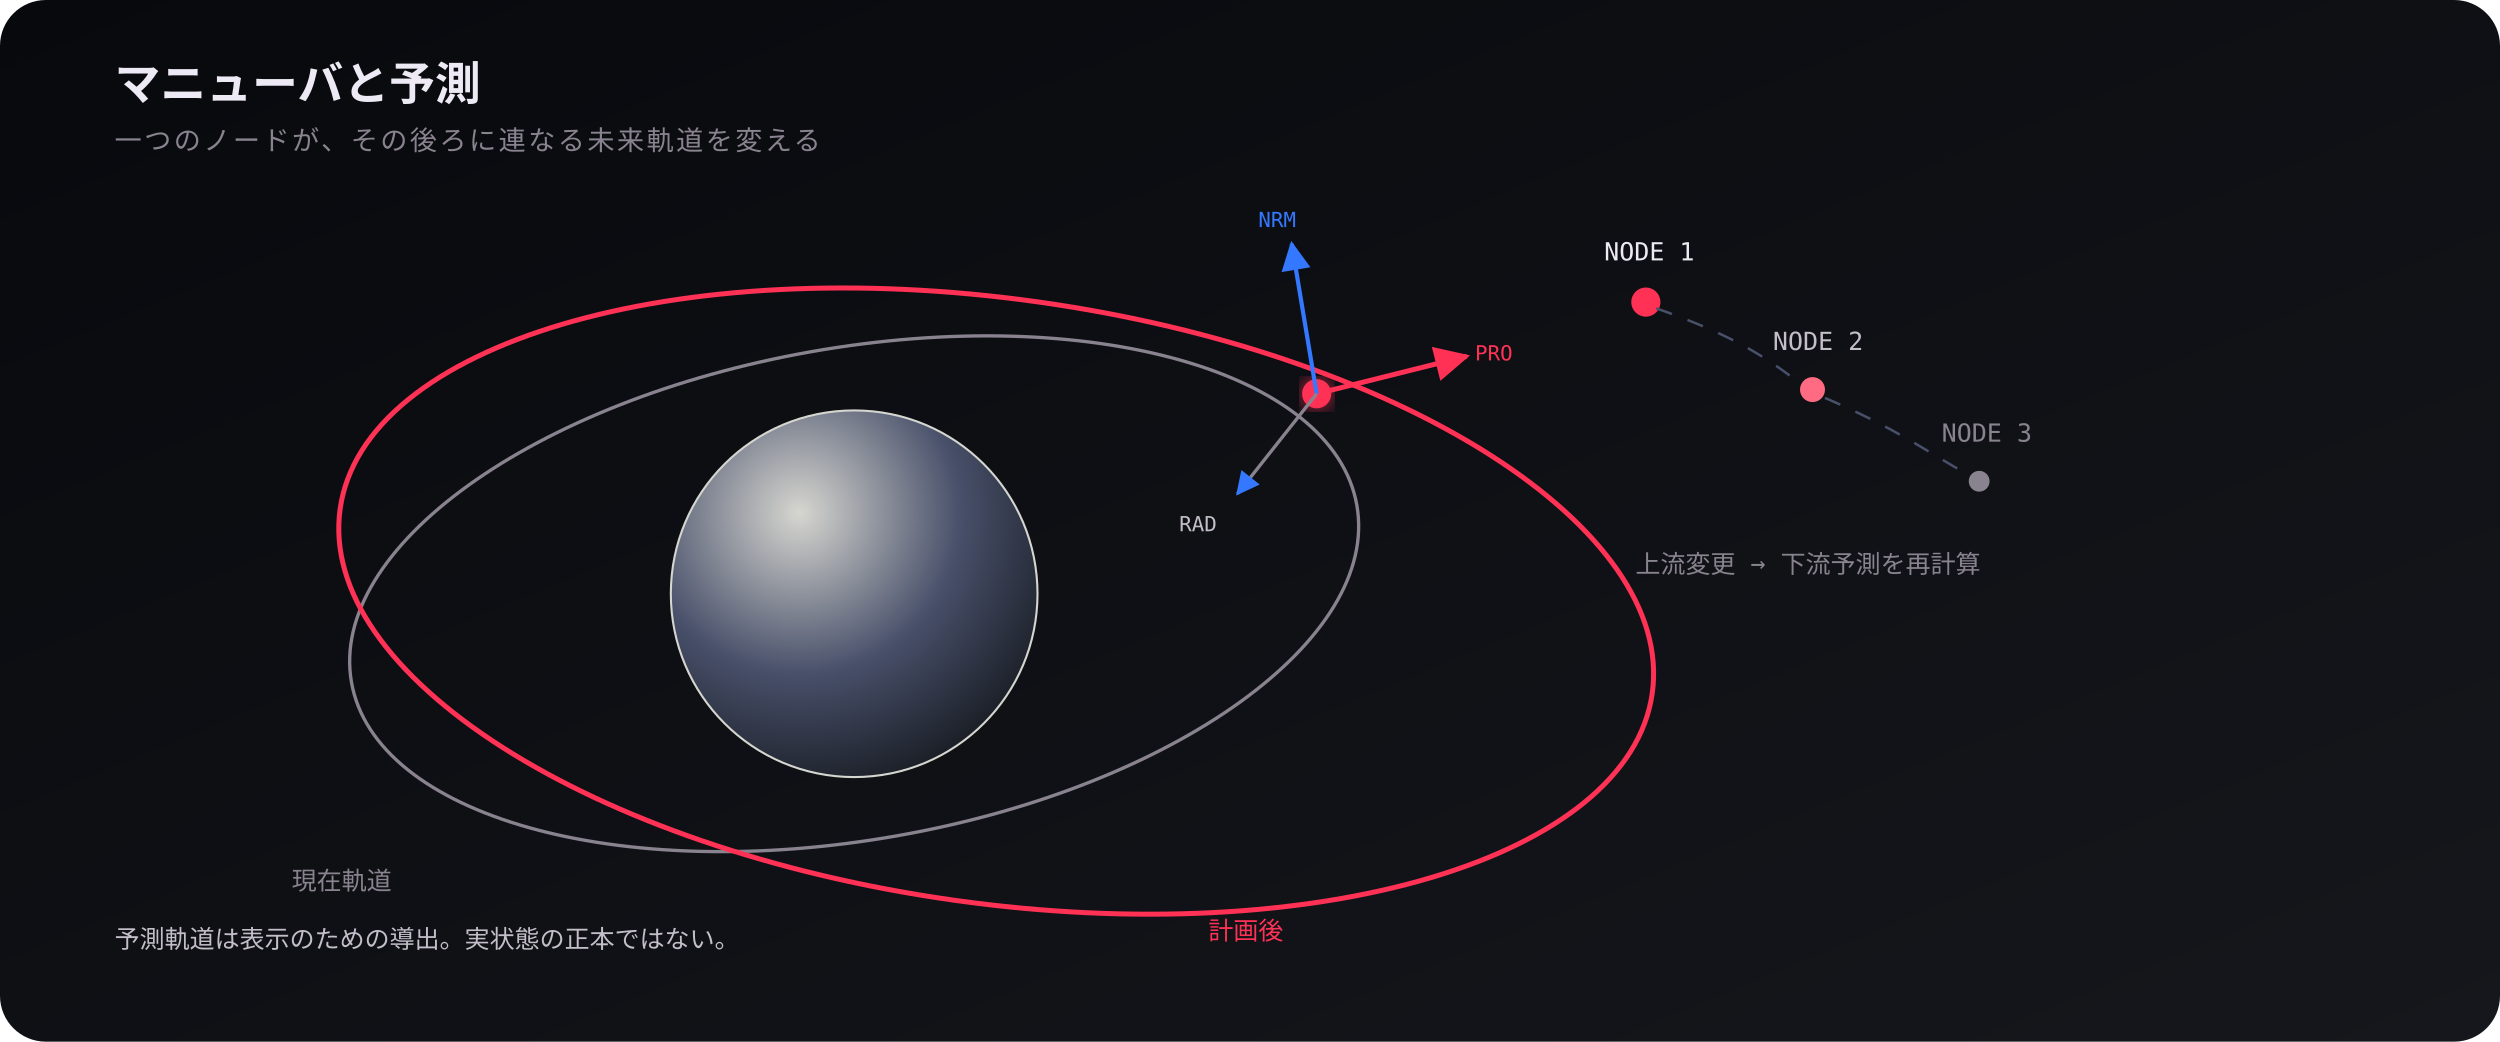
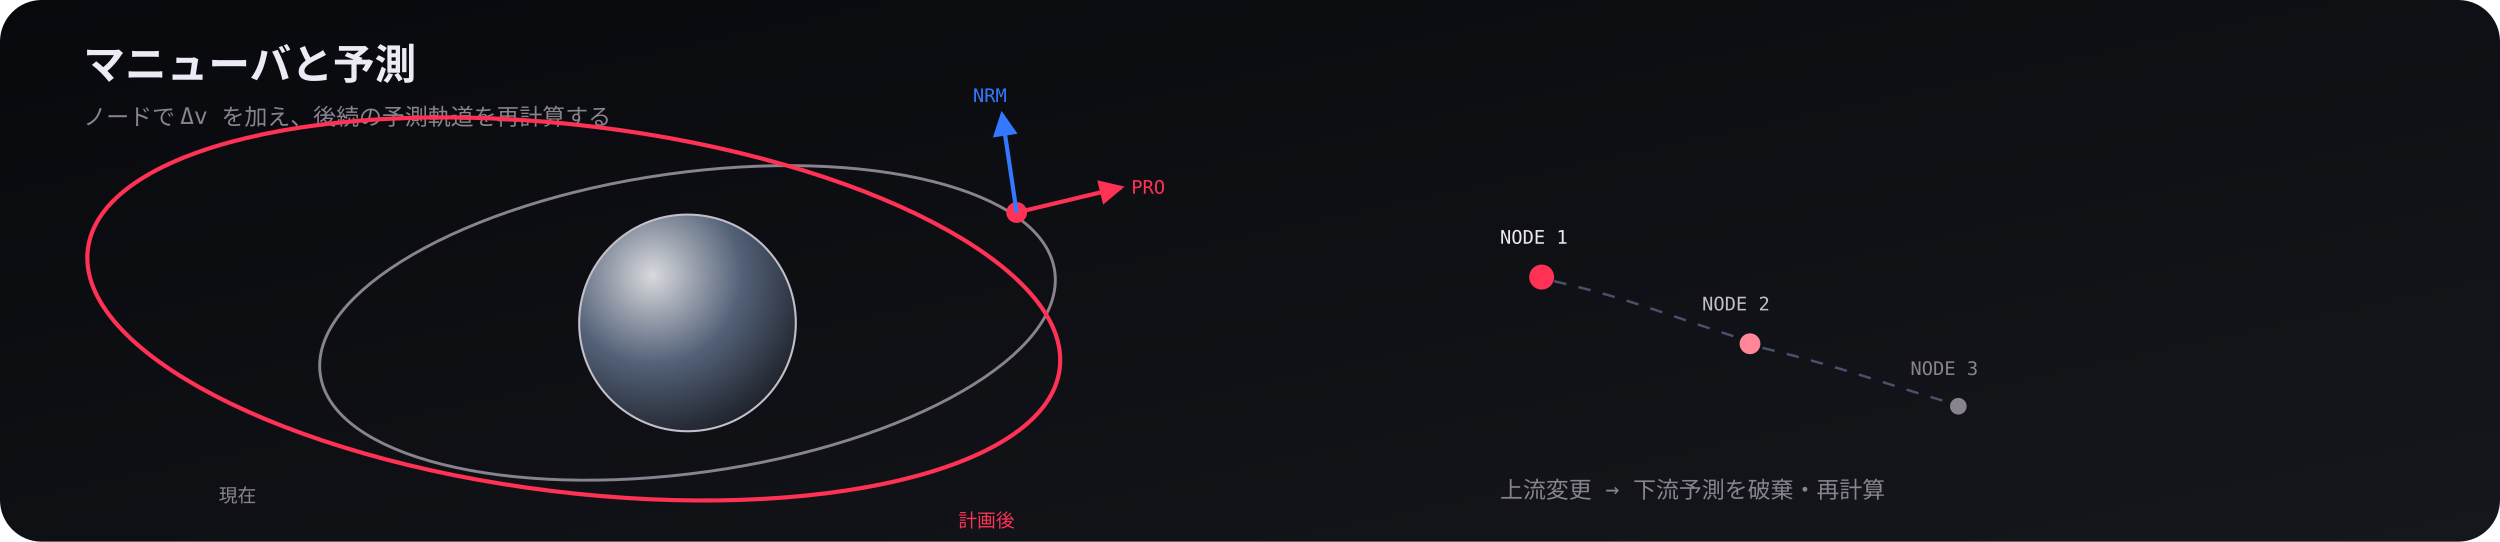
- <svg xmlns="http://www.w3.org/2000/svg" width="1200" height="500" viewBox="0 0 1200 500" role="img">
+ <svg xmlns="http://www.w3.org/2000/svg" width="1200" height="260" viewBox="0 0 1200 260" role="img">
  <defs>
    <style>
.m{font-family:ui-monospace,SFMono-Regular,Menlo,Consolas,"Yu Gothic",monospace}.s{font-family:system-ui,-apple-system,"Hiragino Sans","Yu Gothic",sans-serif}
- .t{fill:#eeeaf5}.b{fill:#c3bec9}.d{fill:#89838f}.a{fill:#ff3155}.an{fill:#ff6b82}.sig{fill:#3478ff}
- .stroke{fill:none;stroke:#89838f;stroke-width:1.6}.soft{fill:none;stroke:#48506a;stroke-width:1.2}.accent{fill:none;stroke:#ff3155;stroke-width:2.4}.blue{fill:none;stroke:#3478ff;stroke-width:2}.dash{stroke-dasharray:8 8}
- .h{font-size:22px;font-weight:700}.k{font-size:13px;letter-spacing:1.2px}.v{font-size:16px;font-weight:650}.sm{font-size:12px}.xs{font-size:10px}
+ .t{fill:#eeeaf5}.b{fill:#c3bec9}.d{fill:#89838f}.a{fill:#ff3155}.u{fill:#3478ff}
+ .g{fill:none;stroke:#48506a;stroke-width:1.2}.w{fill:none;stroke:#89838f;stroke-width:1.4}.r{fill:none;stroke:#ff3155;stroke-width:2}.bl{fill:none;stroke:#3478ff;stroke-width:2}.dash{stroke-dasharray:6 6}
+ .h{font-size:20px;font-weight:700}.v{font-size:14px;font-weight:650}.sm{font-size:11px}.xs{font-size:9px}
</style>
    <linearGradient id="bg" x1="0" y1="0" x2="1" y2="1">
      <stop stop-color="#08090d" />
      <stop offset="1" stop-color="#15171c" />
    </linearGradient>
-     <radialGradient id="earth" cx=".35" cy=".28" r=".8">
-       <stop stop-color="#d6d6d0" />
-       <stop offset=".55" stop-color="#48506a" />
-       <stop offset="1" stop-color="#161a20" />
+     <radialGradient id="earth" cx=".34" cy=".28" r=".82">
+       <stop stop-color="#d8d9dc" />
+       <stop offset=".5" stop-color="#536178" />
+       <stop offset="1" stop-color="#171a20" />
    </radialGradient>
-     <filter id="glow">
-       <feGaussianBlur stdDeviation="5" result="b" />
-       <feMerge>
-         <feMergeNode in="b" />
-         <feMergeNode in="SourceGraphic" />
-       </feMerge>
-     </filter>
-     <marker id="ra" viewBox="0 0 10 10" refX="9" refY="5" markerWidth="7" markerHeight="7" orient="auto">
+     <radialGradient id="sun" cx=".35" cy=".35" r=".82">
+       <stop stop-color="#fff1f4" />
+       <stop offset=".3" stop-color="#ff8798" />
+       <stop offset="1" stop-color="#ff3155" />
+     </radialGradient>
+     <marker id="ra" viewBox="0 0 10 10" refX="8.5" refY="5" markerWidth="6" markerHeight="6" orient="auto">
      <path d="M0 0L10 5 0 10Z" fill="#ff3155" />
    </marker>
-     <marker id="ba" viewBox="0 0 10 10" refX="9" refY="5" markerWidth="7" markerHeight="7" orient="auto">
+     <marker id="ba" viewBox="0 0 10 10" refX="8.5" refY="5" markerWidth="6" markerHeight="6" orient="auto">
      <path d="M0 0L10 5 0 10Z" fill="#3478ff" />
    </marker>
  </defs>
-   <rect width="1200" height="500" rx="22" fill="url(#bg)" />
-   <text x="55" y="48" class="m t h">マニューバと予測</text>
-   <text x="55" y="72" class="m d k">一つのノードが、その後ろに連なる未来軌道を変える</text>
-   <g transform="translate(410 285)">
-     <circle r="88" fill="url(#earth)" stroke="#d6d6d0" />
-     <ellipse rx="245" ry="118" class="stroke" transform="rotate(-10)" />
-     <ellipse cx="68" cy="-6" rx="318" ry="145" class="accent" transform="rotate(8)" />
-     <circle cx="222" cy="-96" r="7" fill="#ff3155" filter="url(#glow)" />
-     <g transform="translate(222 -96)">
-       <path d="M0 0L72-18" class="accent" marker-end="url(#ra)" />
-       <text x="76" y="-16" class="m a xs">PRO</text>
-       <path d="M0 0L-12-72" class="blue" marker-end="url(#ba)" />
-       <text x="-28" y="-80" class="m sig xs">NRM</text>
-       <path d="M0 0L-38 48" class="stroke" marker-end="url(#ba)" />
-       <text x="-66" y="66" class="m b xs">RAD</text>
-     </g>
-     <text x="-270" y="142" class="m d sm">現在軌道</text>
-     <text x="170" y="166" class="m a sm">計画後</text>
+   <rect width="1200" height="260" rx="20" fill="url(#bg)" />
+   <text x="40" y="38" class="m t h">マニューバと予測</text>
+   <text x="40" y="60" class="m d sm">ノードで Δv を加え、後続の予測軌道を再計算する</text>
+   <g transform="translate(330 155)">
+     <circle r="52" fill="url(#earth)" stroke="#c3bec9" />
+     <ellipse rx="178" ry="72" class="w" transform="rotate(-8)" />
+     <ellipse cx="-55" cy="0" rx="235" ry="88" class="r" transform="rotate(7)" />
+     <circle cx="158" cy="-53" r="5" fill="#ff3155" />
+     <path d="M158-53L208-65" class="r" marker-end="url(#ra)" />
+     <text x="213" y="-62" class="m a xs">PRO</text>
+     <path d="M158-53L151-100" class="bl" marker-end="url(#ba)" />
+     <text x="137" y="-106" class="m u xs">NRM</text>
+     <text x="-225" y="86" class="m d xs">現在</text>
+     <text x="130" y="98" class="m a xs">計画後</text>
  </g>
-   <g transform="translate(790 145)">
-     <circle cx="0" cy="0" r="7" fill="#ff3155" />
-     <circle cx="80" cy="42" r="6" fill="#ff6b82" />
-     <circle cx="160" cy="86" r="5" fill="#89838f" />
-     <path d="M5 3C42 16 57 26 74 39M86 46C121 61 135 72 155 83" class="soft dash" />
-     <text x="-20" y="-20" class="m t sm">NODE 1</text>
-     <text x="61" y="23" class="m b sm">NODE 2</text>
-     <text x="142" y="67" class="m d sm">NODE 3</text>
-     <text x="-5" y="130" class="m d sm">上流変更 → 下流予測を再計算</text>
+   <g transform="translate(720 103)">
+     <circle cx="20" cy="30" r="6" fill="#ff3155" />
+     <circle cx="120" cy="62" r="5" fill="#ff8798" />
+     <circle cx="220" cy="92" r="4" fill="#89838f" />
+     <path d="M26 32C62 40 88 51 114 59M126 64C164 73 190 83 215 90" class="g dash" />
+     <text x="0" y="14" class="m t xs">NODE 1</text>
+     <text x="97" y="46" class="m b xs">NODE 2</text>
+     <text x="197" y="77" class="m d xs">NODE 3</text>
+     <text x="0" y="136" class="m d sm">上流変更 → 下流予測を破棄・再計算</text>
  </g>
-   <text x="55" y="455" class="m b sm">予測軌道は表示のための導出。実状態の正本ではない。</text>
</svg>
